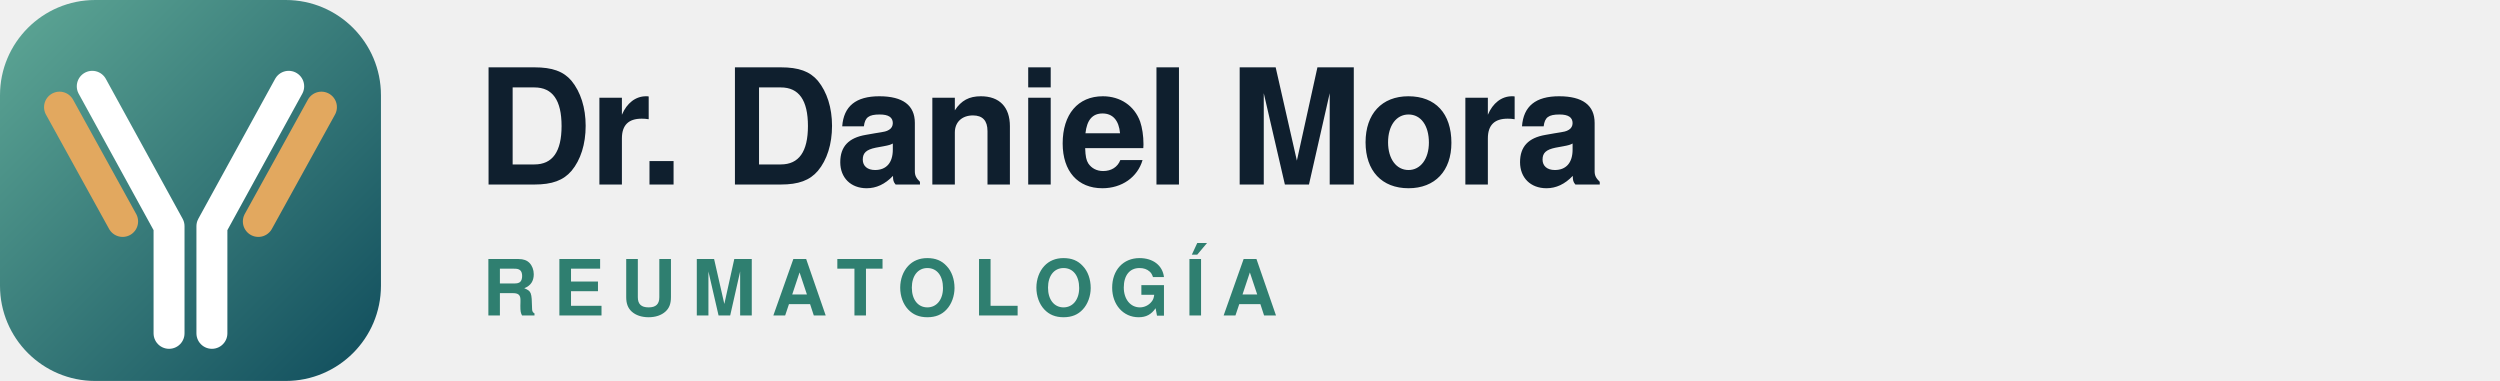
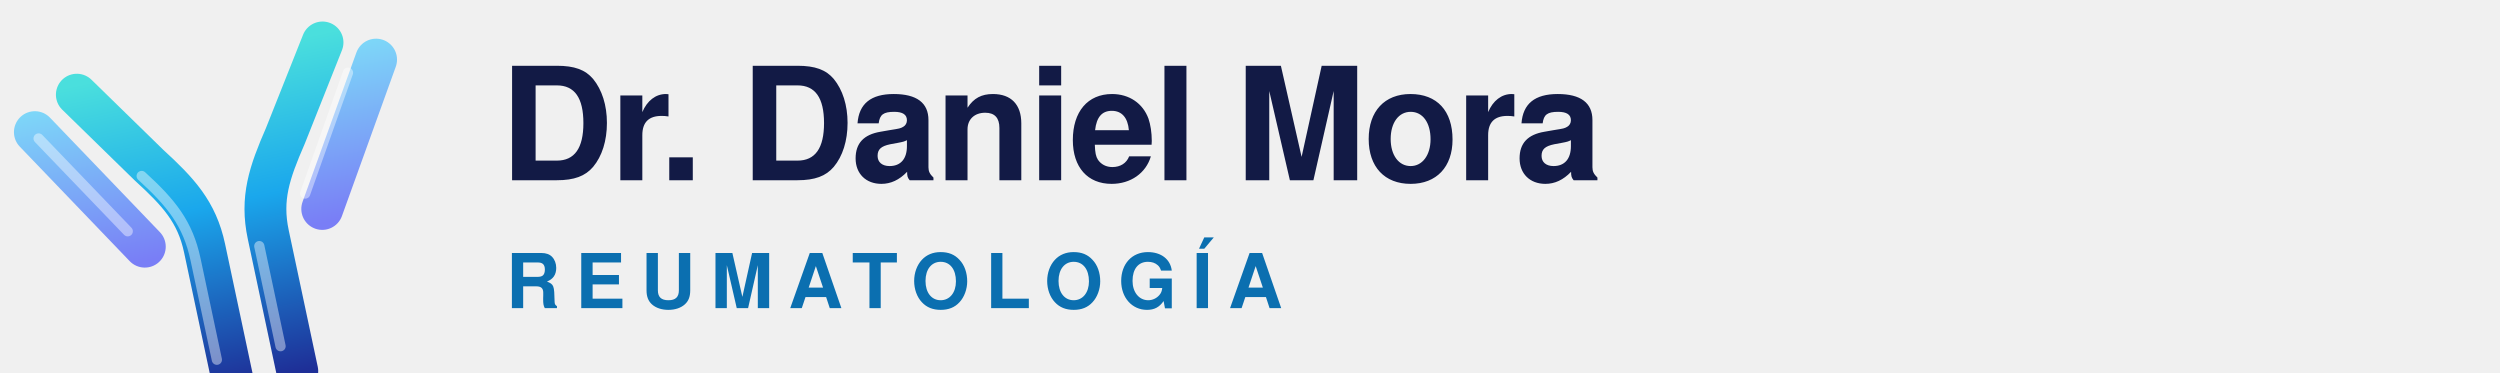
- <svg xmlns="http://www.w3.org/2000/svg" viewBox="0 0 420 64" width="420" height="64" role="img" aria-label="Dr. Daniel Mora, Reumatología">
-   <defs>
-     <linearGradient id="g" x1="0" y1="0" x2="1" y2="1">
-       <stop offset="0" stop-color="#5FA896" />
-       <stop offset="1" stop-color="#0F4C5C" />
-     </linearGradient>
-   </defs>
-   <rect width="64" height="64" rx="16" fill="url(#g)" />
-   <g stroke-width="5.2" stroke-linecap="round" stroke-linejoin="round" fill="none">
-     <path d="M28.4 56 V38 L15.5 14.5" stroke="#fff" />
-     <path d="M35.6 56 V38 L48.5 14.5" stroke="#fff" />
-     <path d="M20.6 37.2 L10 18" stroke="#E2A85F" />
-     <path d="M43.4 37.2 L54 18" stroke="#E2A85F" />
-   </g>
-   <text x="80" y="31" font-family="Manrope, 'Segoe UI', Helvetica, Arial, sans-serif" font-weight="800" font-size="27" letter-spacing="-0.5" fill="#0F1F2E">Dr. Daniel Mora</text>
-   <text x="81" y="53" font-family="Manrope, 'Segoe UI', Helvetica, Arial, sans-serif" font-weight="600" font-size="13" letter-spacing="2.6" fill="#2F7F70">REUMATOLOGÍA</text>
+ <svg xmlns="http://www.w3.org/2000/svg" viewBox="0 0 430 64" width="430" height="64" role="img" aria-label="Dr. Daniel Mora, Reumatología">
+   <svg viewBox="0 0 100 100" x="0" y="-8" width="80" height="80">
+     <defs>
+       <linearGradient id="gp" gradientUnits="userSpaceOnUse" x1="50" y1="92" x2="50" y2="22">
+         <stop offset="0" stop-color="#1e2f97" />
+         <stop offset=".55" stop-color="#1aa7ec" />
+         <stop offset="1" stop-color="#4adfdd" />
+       </linearGradient>
+       <linearGradient id="gl" gradientUnits="userSpaceOnUse" x1="50" y1="62" x2="50" y2="26">
+         <stop offset="0" stop-color="#797ef6" />
+         <stop offset="1" stop-color="#7dd6f8" />
+       </linearGradient>
+     </defs>
+     <g transform="rotate(-12 50 58)">
+       <g fill="none" stroke-linecap="round" stroke-linejoin="round" stroke-width="9">
+         <path class="pesada" d="M43 92 V62 C43 54 40 49 35 42 L23 24" stroke="url(#gp)" />
+         <path class="pesada" d="M57 92 V62 C57 54 60 49 65 42 L77 24" stroke="url(#gp)" />
+         <path class="ligera" d="M30.5 59 L12.5 30" stroke="url(#gl)" />
+         <path class="ligera" d="M69.5 59 L87.5 30" stroke="url(#gl)" />
+       </g>
+       <g fill="none" stroke="#fff" stroke-linecap="round" stroke-opacity=".42" stroke-width="2.2">
+         <path d="M40.6 86 V64 C40.6 56 38 51 33 44" />
+         <path d="M54.6 86 V64" />
+         <path d="M27.6 55 L13 31.5" />
+         <path d="M66.6 55 L81 31.5" />
+       </g>
+     </g>
+   </svg>
+   <text x="86" y="31" font-family="Manrope, 'Segoe UI', Helvetica, Arial, sans-serif" font-weight="800" font-size="27" letter-spacing="-0.5" fill="#121a45">Dr. Daniel Mora</text>
+   <text x="87" y="53" font-family="Manrope, 'Segoe UI', Helvetica, Arial, sans-serif" font-weight="600" font-size="13" letter-spacing="2.6" fill="#0b6fb0">REUMATOLOGÍA</text>
</svg>
